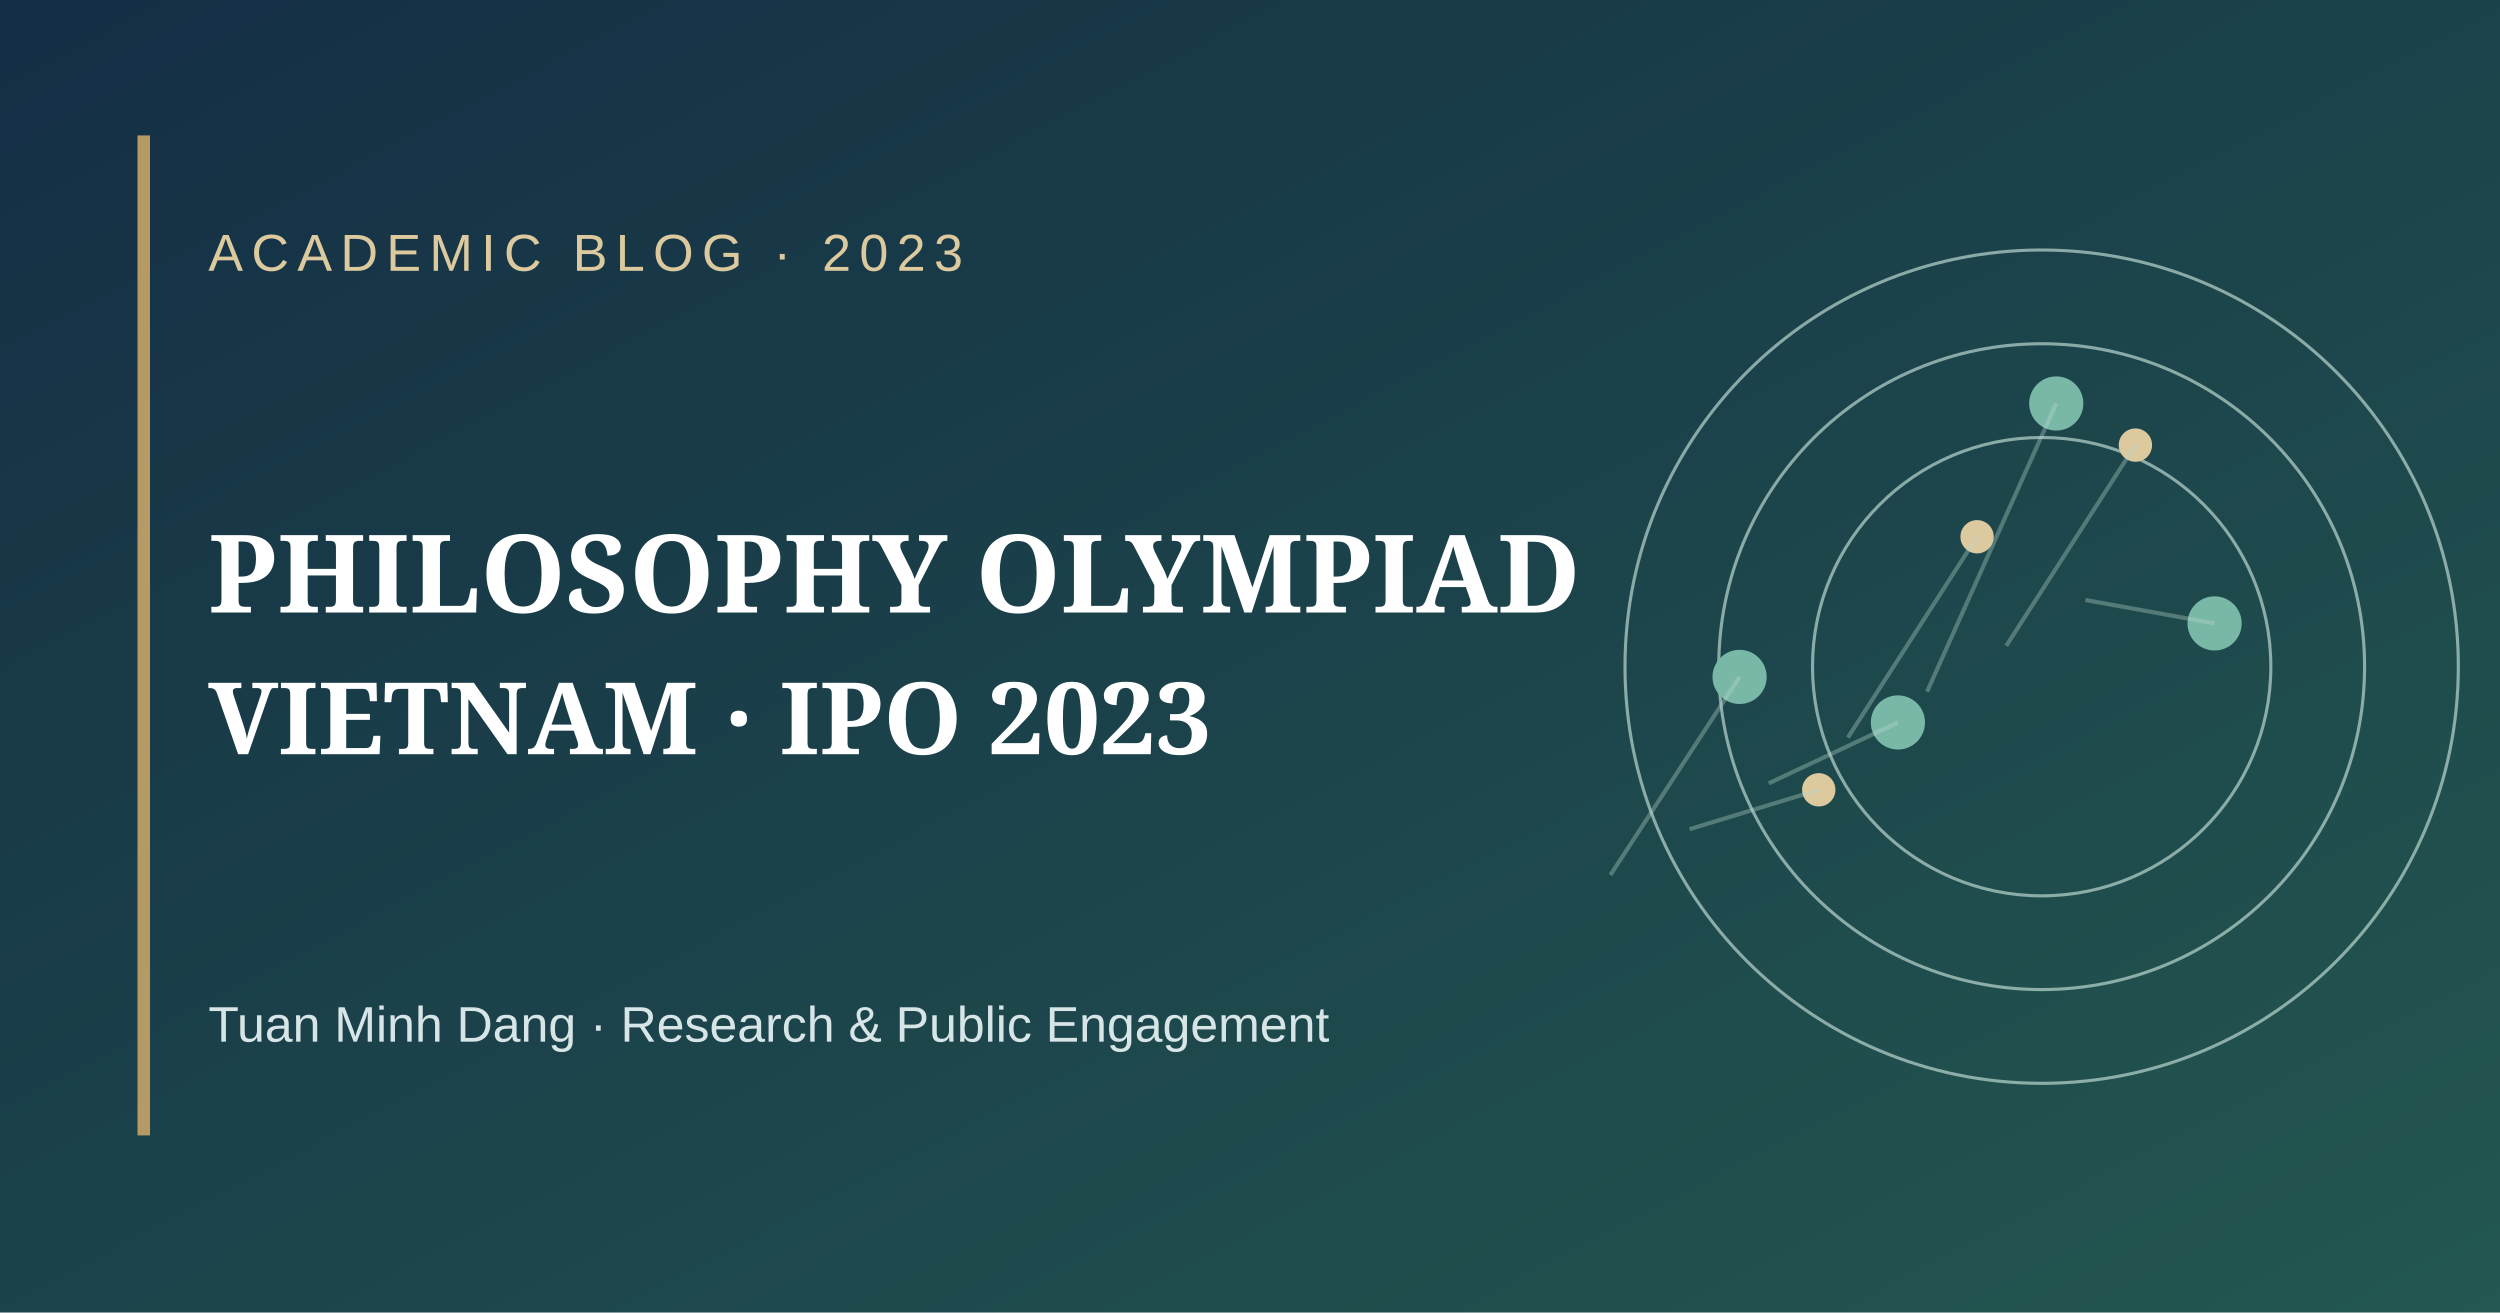
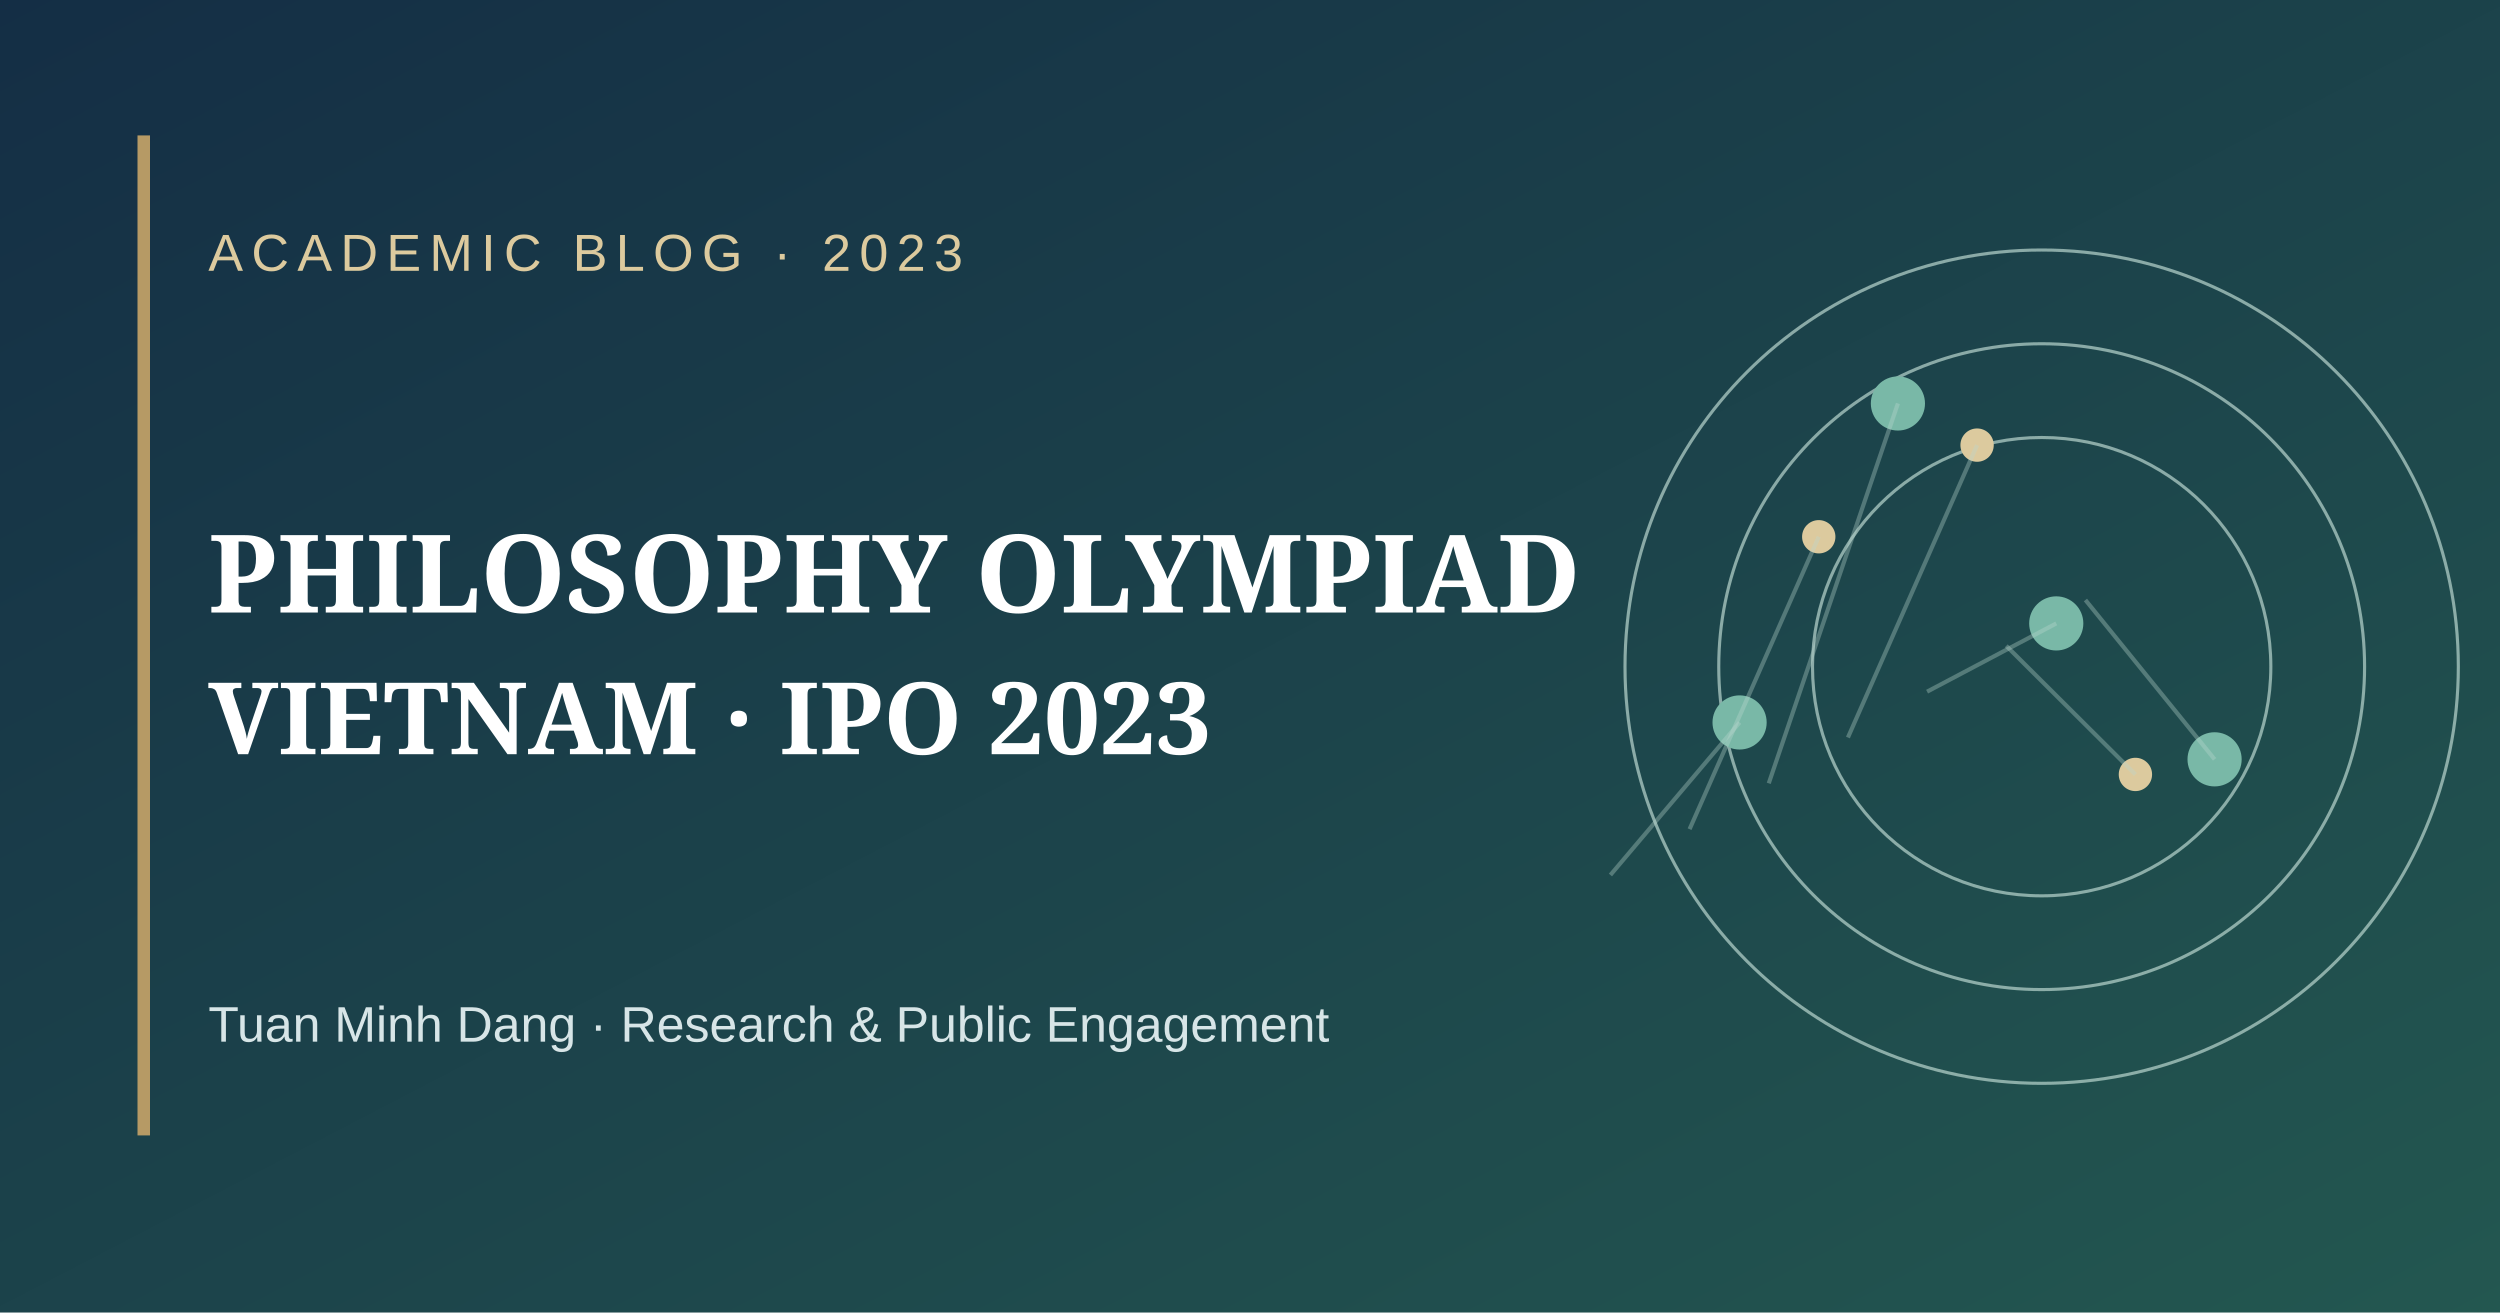
<svg xmlns="http://www.w3.org/2000/svg" width="1200" height="630" viewBox="0 0 1200 630">
  <defs>
    <linearGradient id="g" x2="1" y2="1">
      <stop stop-color="#142e45" />
      <stop offset="1" stop-color="#235750" />
    </linearGradient>
  </defs>
  <rect width="1200" height="630" fill="url(#g)" />
  <rect x="66" y="65" width="6" height="480" fill="#b69a65" />
  <g opacity=".7" fill="none" stroke="#b9d6ce" stroke-width="1.5">
    <circle cx="980" cy="320" r="155" />
    <circle cx="980" cy="320" r="200" />
    <circle cx="980" cy="320" r="110" />
  </g>
-   <circle cx="835" cy="324.916" r="13" fill="#79b8a7" />
-   <path d="M835 324.916 L773 420" stroke="#b9d6ce" stroke-opacity=".35" stroke-width="2" />
-   <circle cx="873" cy="379.108" r="8" fill="#dcca9e" />
-   <path d="M873 379.108 L811 398" stroke="#b9d6ce" stroke-opacity=".35" stroke-width="2" />
-   <circle cx="911" cy="346.777" r="13" fill="#79b8a7" />
-   <path d="M911 346.777 L849 376" stroke="#b9d6ce" stroke-opacity=".35" stroke-width="2" />
-   <circle cx="949" cy="257.649" r="8" fill="#dcca9e" />
-   <path d="M949 257.649 L887 354" stroke="#b9d6ce" stroke-opacity=".35" stroke-width="2" />
-   <circle cx="987" cy="193.667" r="13" fill="#79b8a7" />
-   <path d="M987 193.667 L925 332" stroke="#b9d6ce" stroke-opacity=".35" stroke-width="2" />
-   <circle cx="1025" cy="213.656" r="8" fill="#dcca9e" />
-   <path d="M1025 213.656 L963 310" stroke="#b9d6ce" stroke-opacity=".35" stroke-width="2" />
-   <circle cx="1063" cy="299.238" r="13" fill="#79b8a7" />
-   <path d="M1063 299.238 L1001 288" stroke="#b9d6ce" stroke-opacity=".35" stroke-width="2" />
+   <circle cx="835" cy="346.777" r="13" fill="#79b8a7" />
+   <path d="M835 346.777 L773 420" stroke="#b9d6ce" stroke-opacity=".35" stroke-width="2" />
+   <circle cx="873" cy="257.649" r="8" fill="#dcca9e" />
+   <path d="M873 257.649 L811 398" stroke="#b9d6ce" stroke-opacity=".35" stroke-width="2" />
+   <circle cx="911" cy="193.667" r="13" fill="#79b8a7" />
+   <path d="M911 193.667 L849 376" stroke="#b9d6ce" stroke-opacity=".35" stroke-width="2" />
+   <circle cx="949" cy="213.656" r="8" fill="#dcca9e" />
+   <path d="M949 213.656 L887 354" stroke="#b9d6ce" stroke-opacity=".35" stroke-width="2" />
+   <circle cx="987" cy="299.238" r="13" fill="#79b8a7" />
+   <path d="M987 299.238 L925 332" stroke="#b9d6ce" stroke-opacity=".35" stroke-width="2" />
+   <circle cx="1025" cy="371.73" r="8" fill="#dcca9e" />
+   <path d="M1025 371.73 L963 310" stroke="#b9d6ce" stroke-opacity=".35" stroke-width="2" />
+   <circle cx="1063" cy="364.482" r="13" fill="#79b8a7" />
+   <path d="M1063 364.482 L1001 288" stroke="#b9d6ce" stroke-opacity=".35" stroke-width="2" />
  <text x="100" y="130" fill="#dcca9e" font-family="Arial,sans-serif" font-size="25" letter-spacing="4">ACADEMIC BLOG · 2023</text>
  <text x="100" y="294" fill="white" font-family="Georgia,serif" font-size="52" font-weight="bold">PHILOSOPHY OLYMPIAD</text>
  <text x="100" y="362" fill="white" font-family="Georgia,serif" font-size="48" font-weight="bold">VIETNAM · IPO 2023</text>
  <text x="100" y="500" fill="#d7e5e7" font-family="Arial,sans-serif" font-size="24">Tuan Minh Dang · Research &amp; Public Engagement</text>
</svg>
